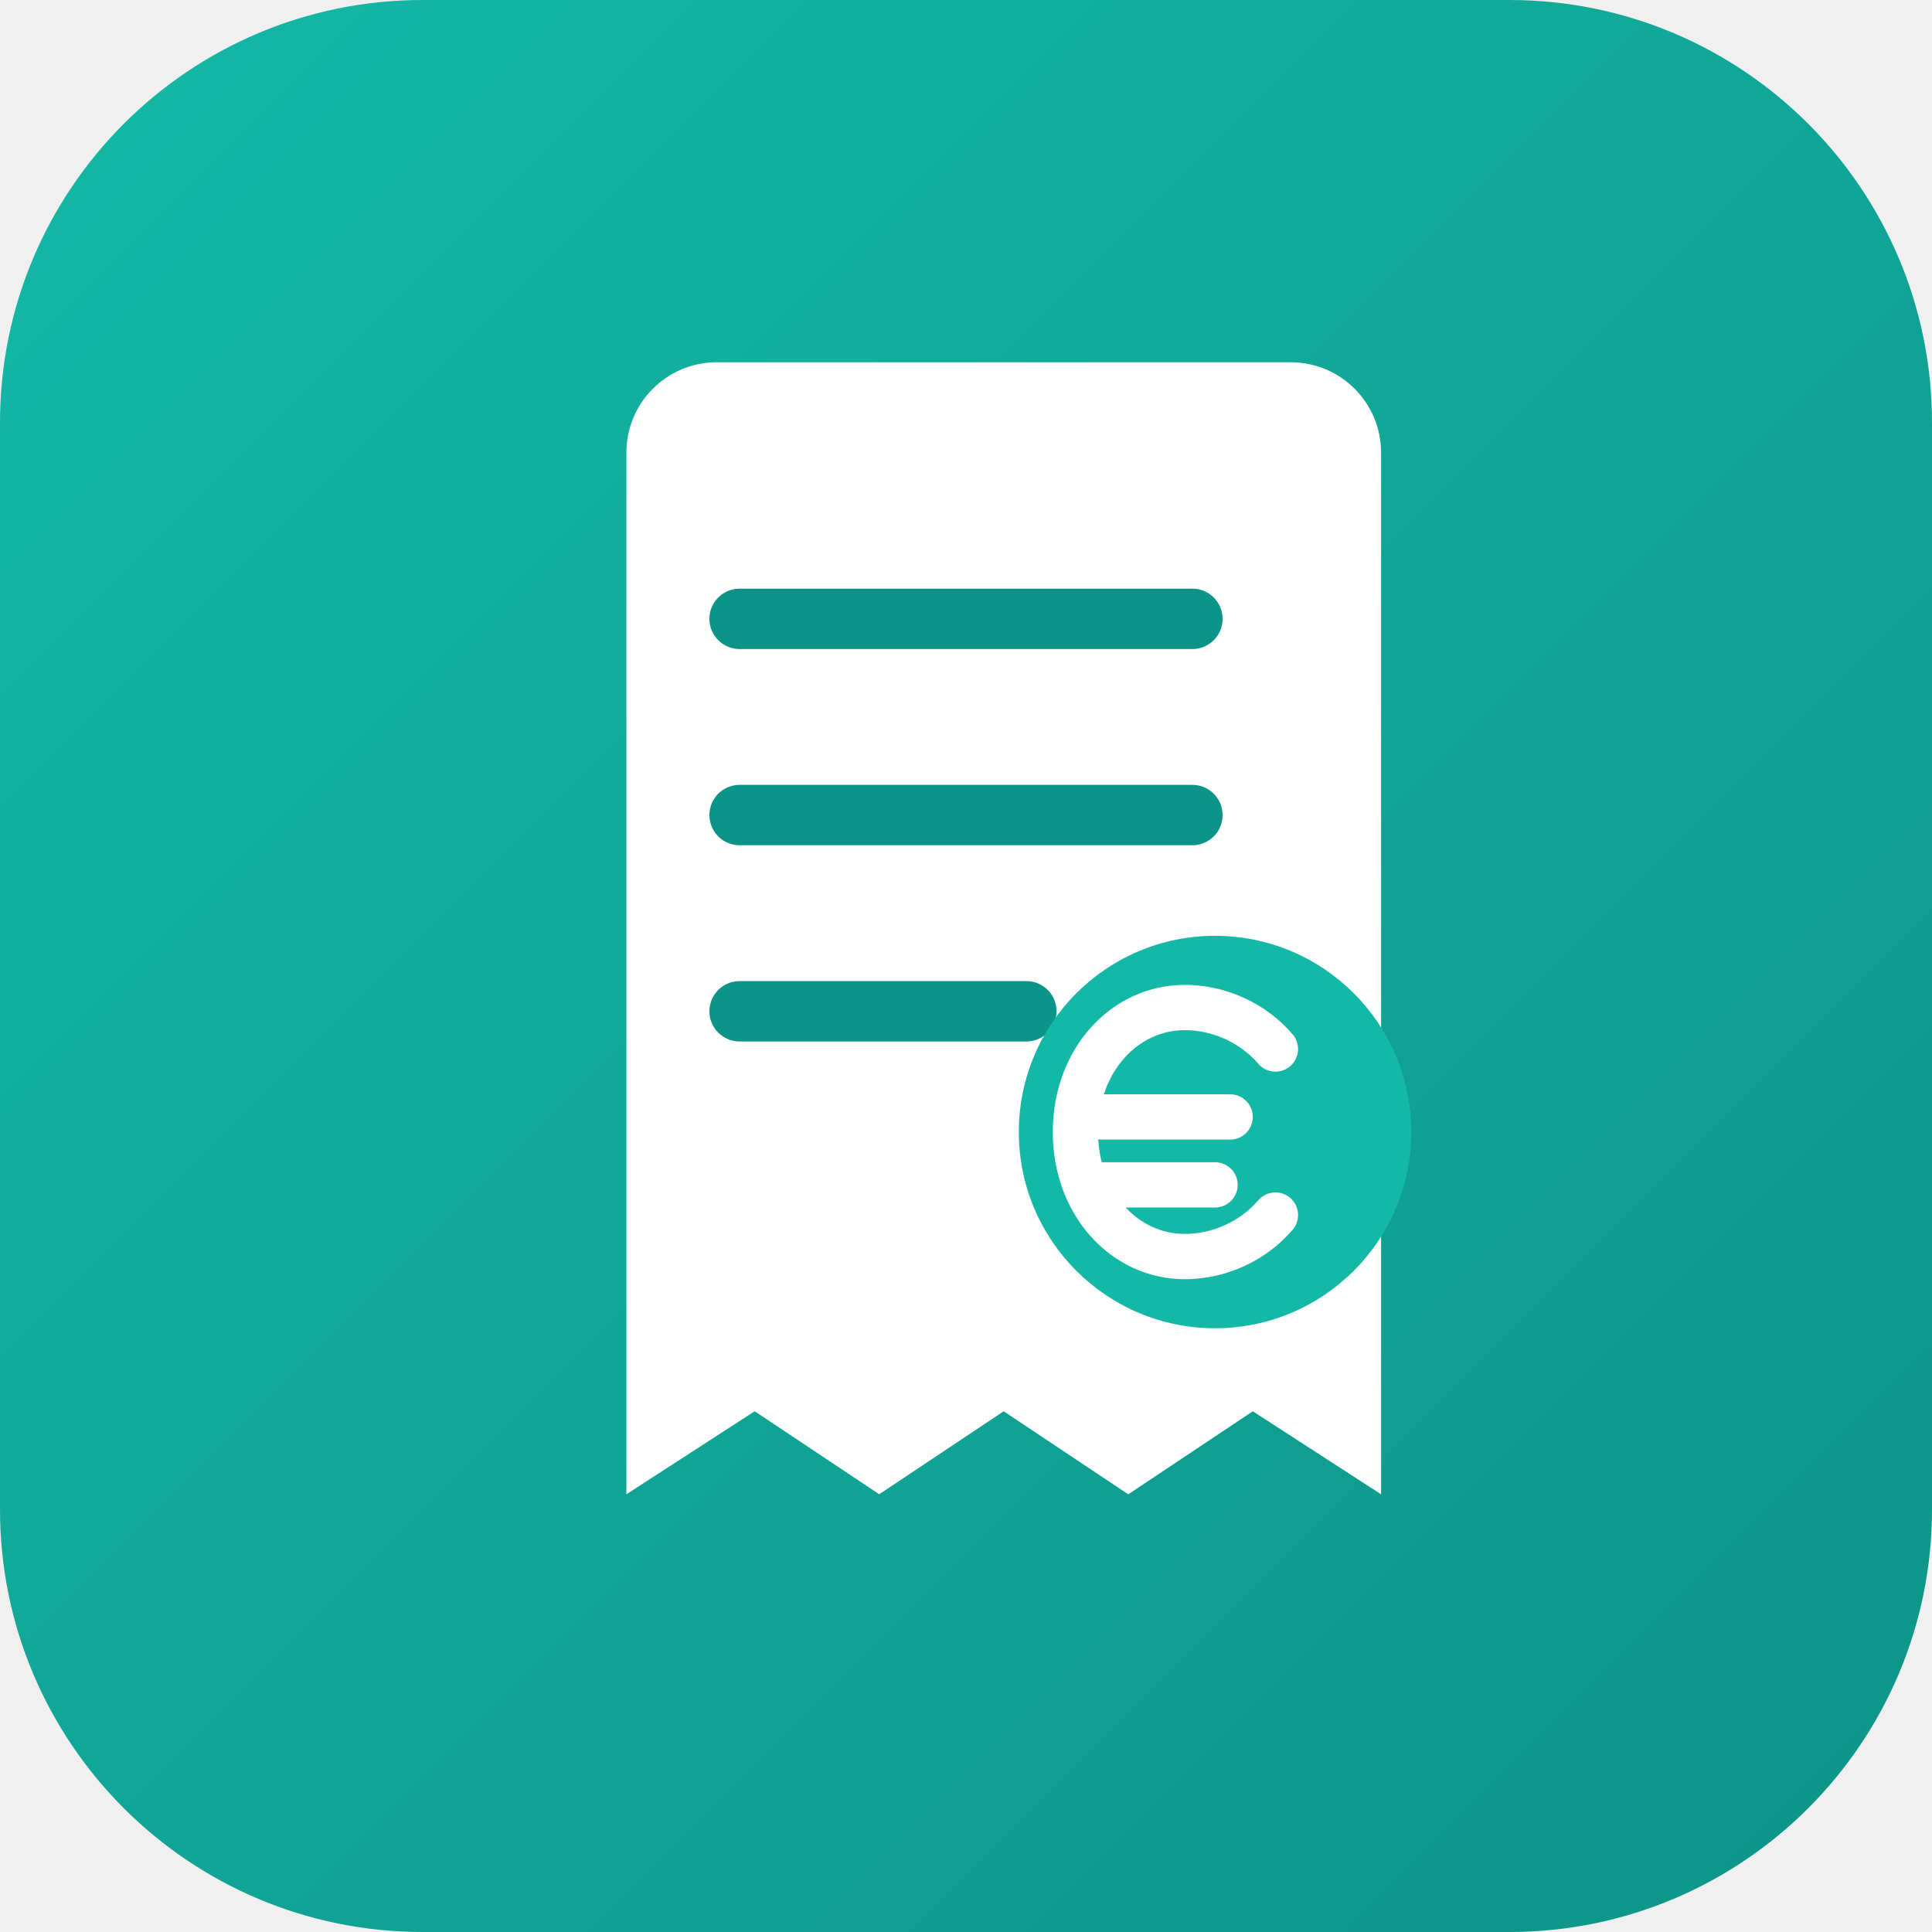
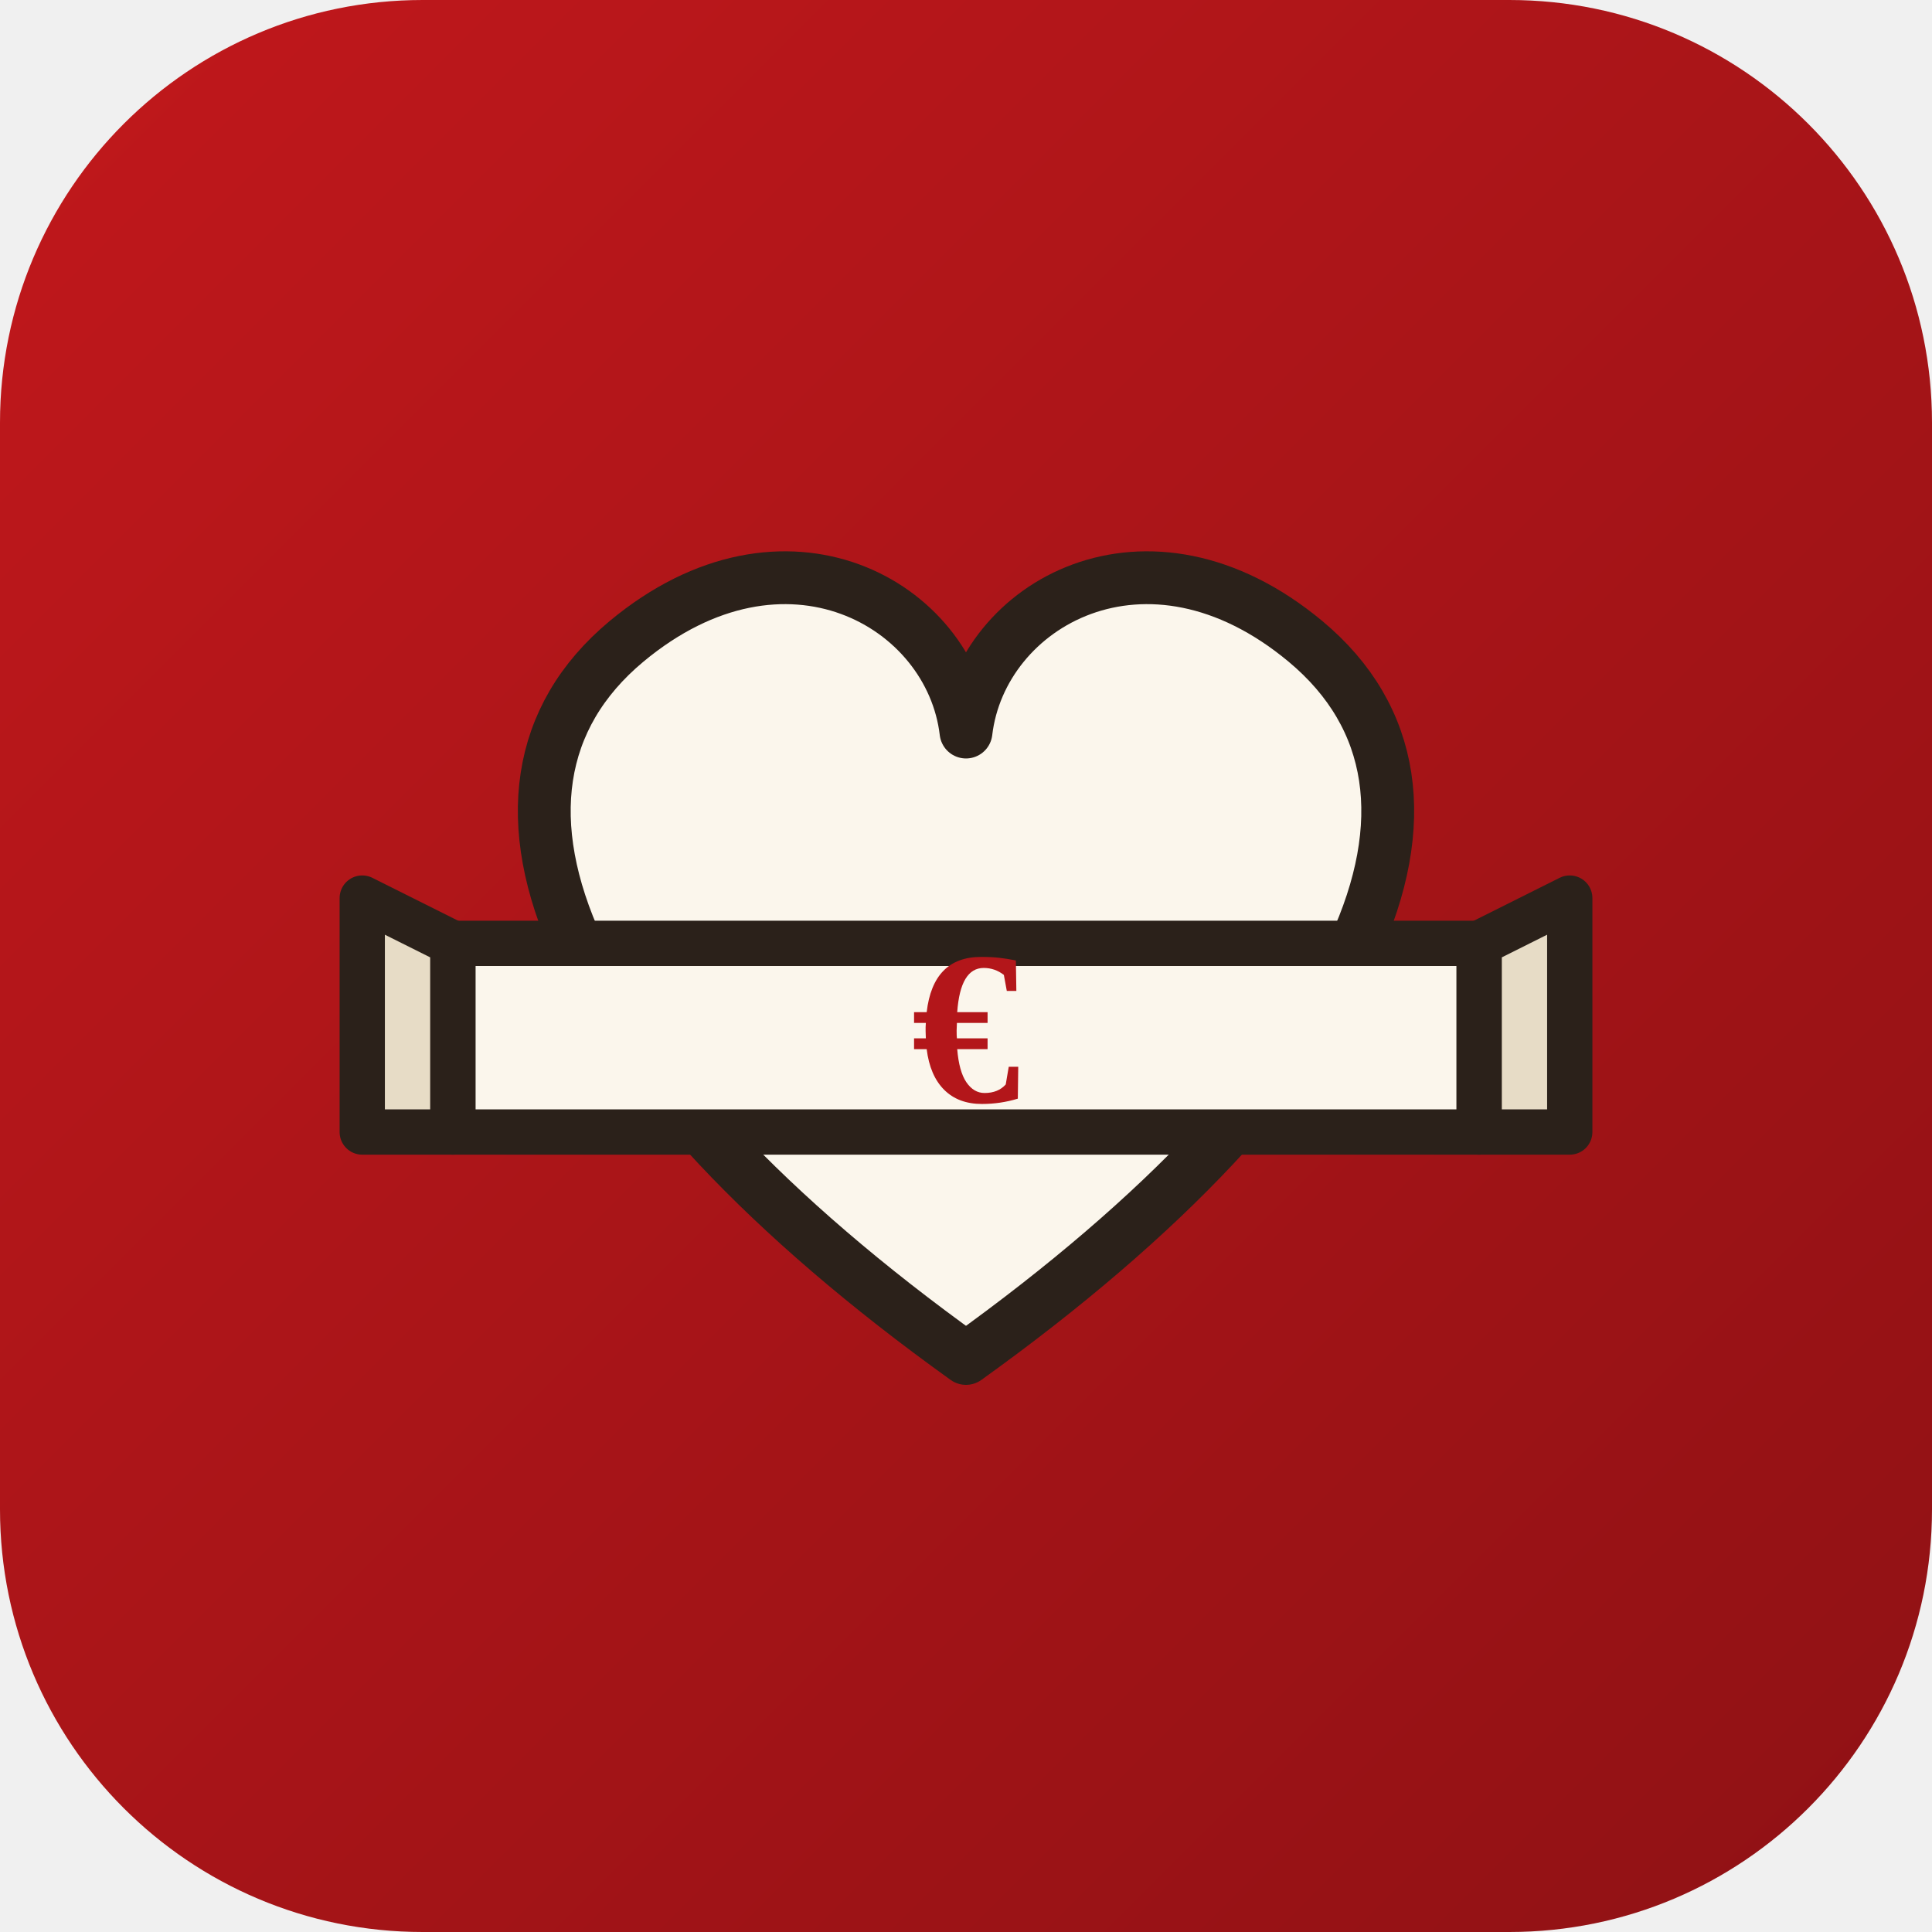
<svg xmlns="http://www.w3.org/2000/svg" width="512" height="512" viewBox="0 0 512 512" fill="none">
  <defs>
    <linearGradient id="bg" x1="0" y1="0" x2="512" y2="512" gradientUnits="userSpaceOnUse">
-       <stop stop-color="#14b8a6" />
-       <stop offset="1" stop-color="#0d9488" />
+       <stop stop-color="#c1181c" />
+       <stop offset="1" stop-color="#8f1114" />
    </linearGradient>
  </defs>
  <rect width="512" height="512" rx="112" fill="url(#bg)" />
-   <path d="M170 96h172c13.3 0 24 10.7 24 24v276l-34-22-33 22-33-22-33 22-33-22-34 22V120c0-13.3 10.7-24 24-24z" fill="#ffffff" />
-   <g stroke="#0d9488" stroke-width="16" stroke-linecap="round">
-     <line x1="196" y1="164" x2="316" y2="164" />
-     <line x1="196" y1="216" x2="316" y2="216" />
-     <line x1="196" y1="268" x2="272" y2="268" />
-   </g>
-   <circle cx="322" cy="300" r="52" fill="#14b8a6" />
-   <path d="M338 278c-6-7-15-11-24-11-16 0-29 14-29 33s13 33 29 33c9 0 18-4 24-11M292 296h34M292 314h30" stroke="#ffffff" stroke-width="12" stroke-linecap="round" stroke-linejoin="round" fill="none" />
+   <path d="M256 360 C 150 284, 118 210, 166 170 C 208 135, 252 160, 256 194            C 260 160, 304 135, 346 170 C 394 210, 362 284, 256 360 Z" fill="#fbf6ec" stroke="#2b211a" stroke-width="14" stroke-linejoin="round" />
+   <path d="M120 250 L392 250 L392 300 L120 300 Z" fill="#fbf6ec" stroke="#2b211a" stroke-width="12" stroke-linejoin="round" />
+   <path d="M120 250 L96 238 L96 300 L120 300 Z" fill="#e7dcc6" stroke="#2b211a" stroke-width="12" stroke-linejoin="round" />
+   <path d="M392 250 L416 238 L416 300 L392 300 Z" fill="#e7dcc6" stroke="#2b211a" stroke-width="12" stroke-linejoin="round" />
+   <text x="256" y="292" text-anchor="middle" font-family="Georgia, 'Times New Roman', serif" font-size="58" font-weight="700" fill="#b3161a">€</text>
</svg>
